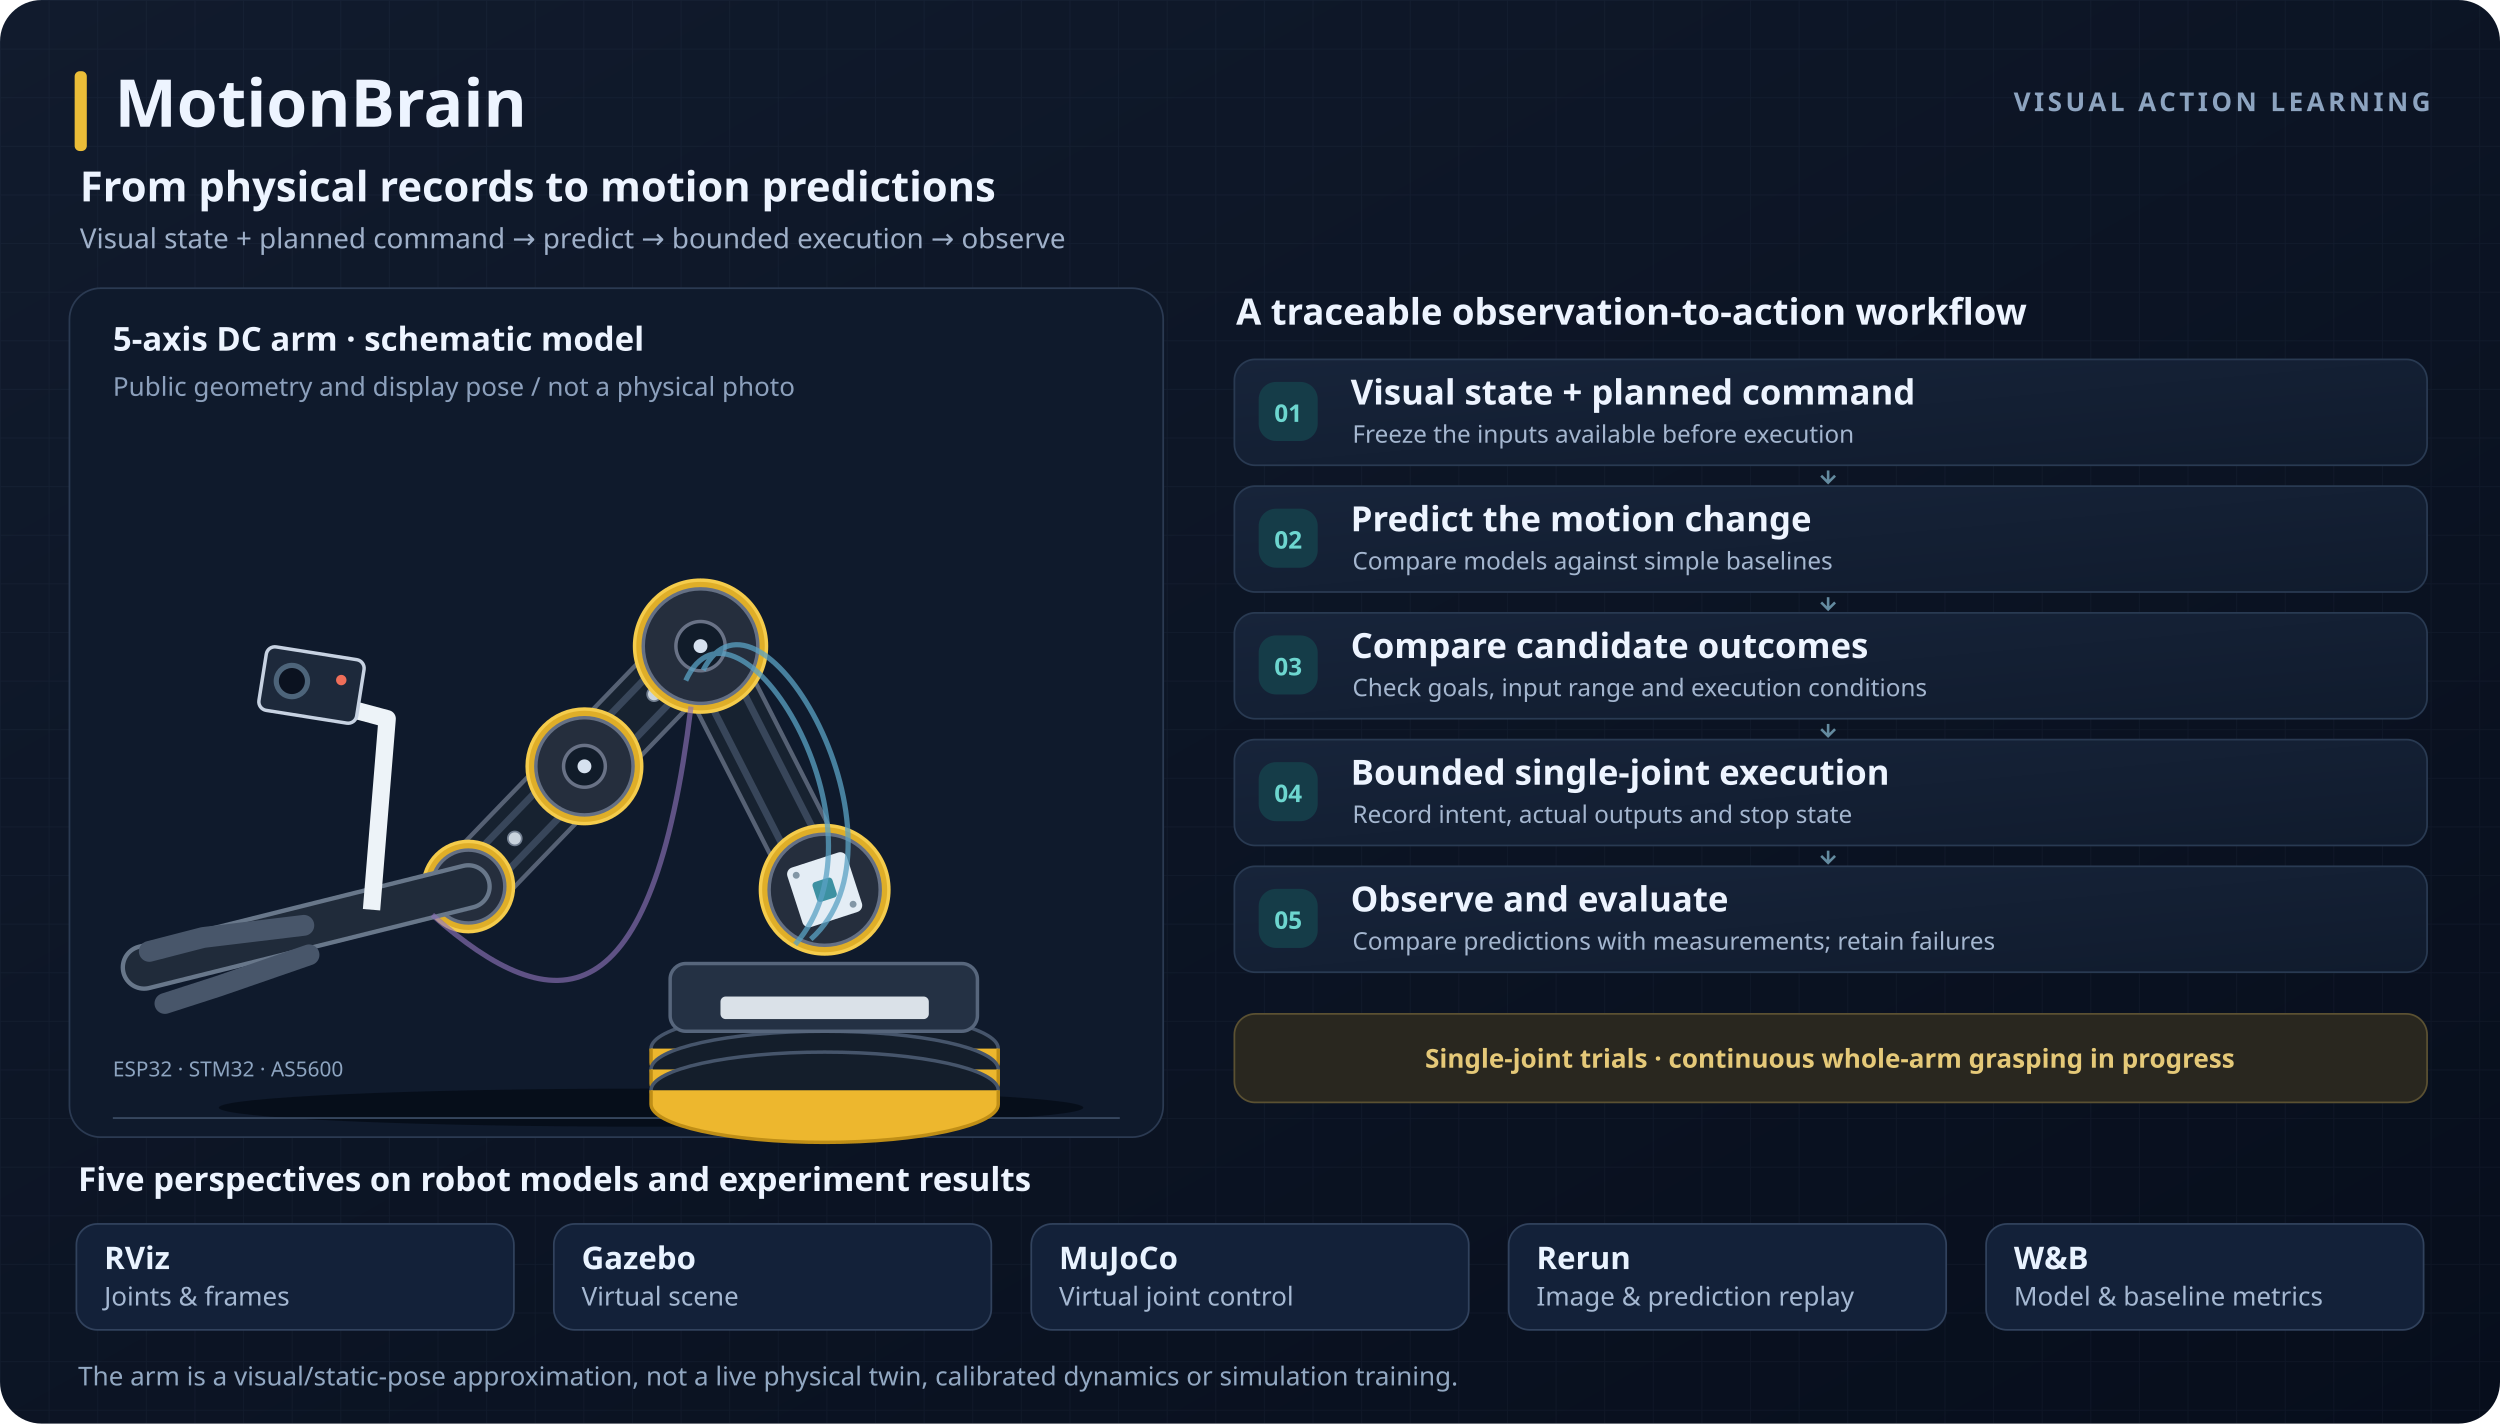
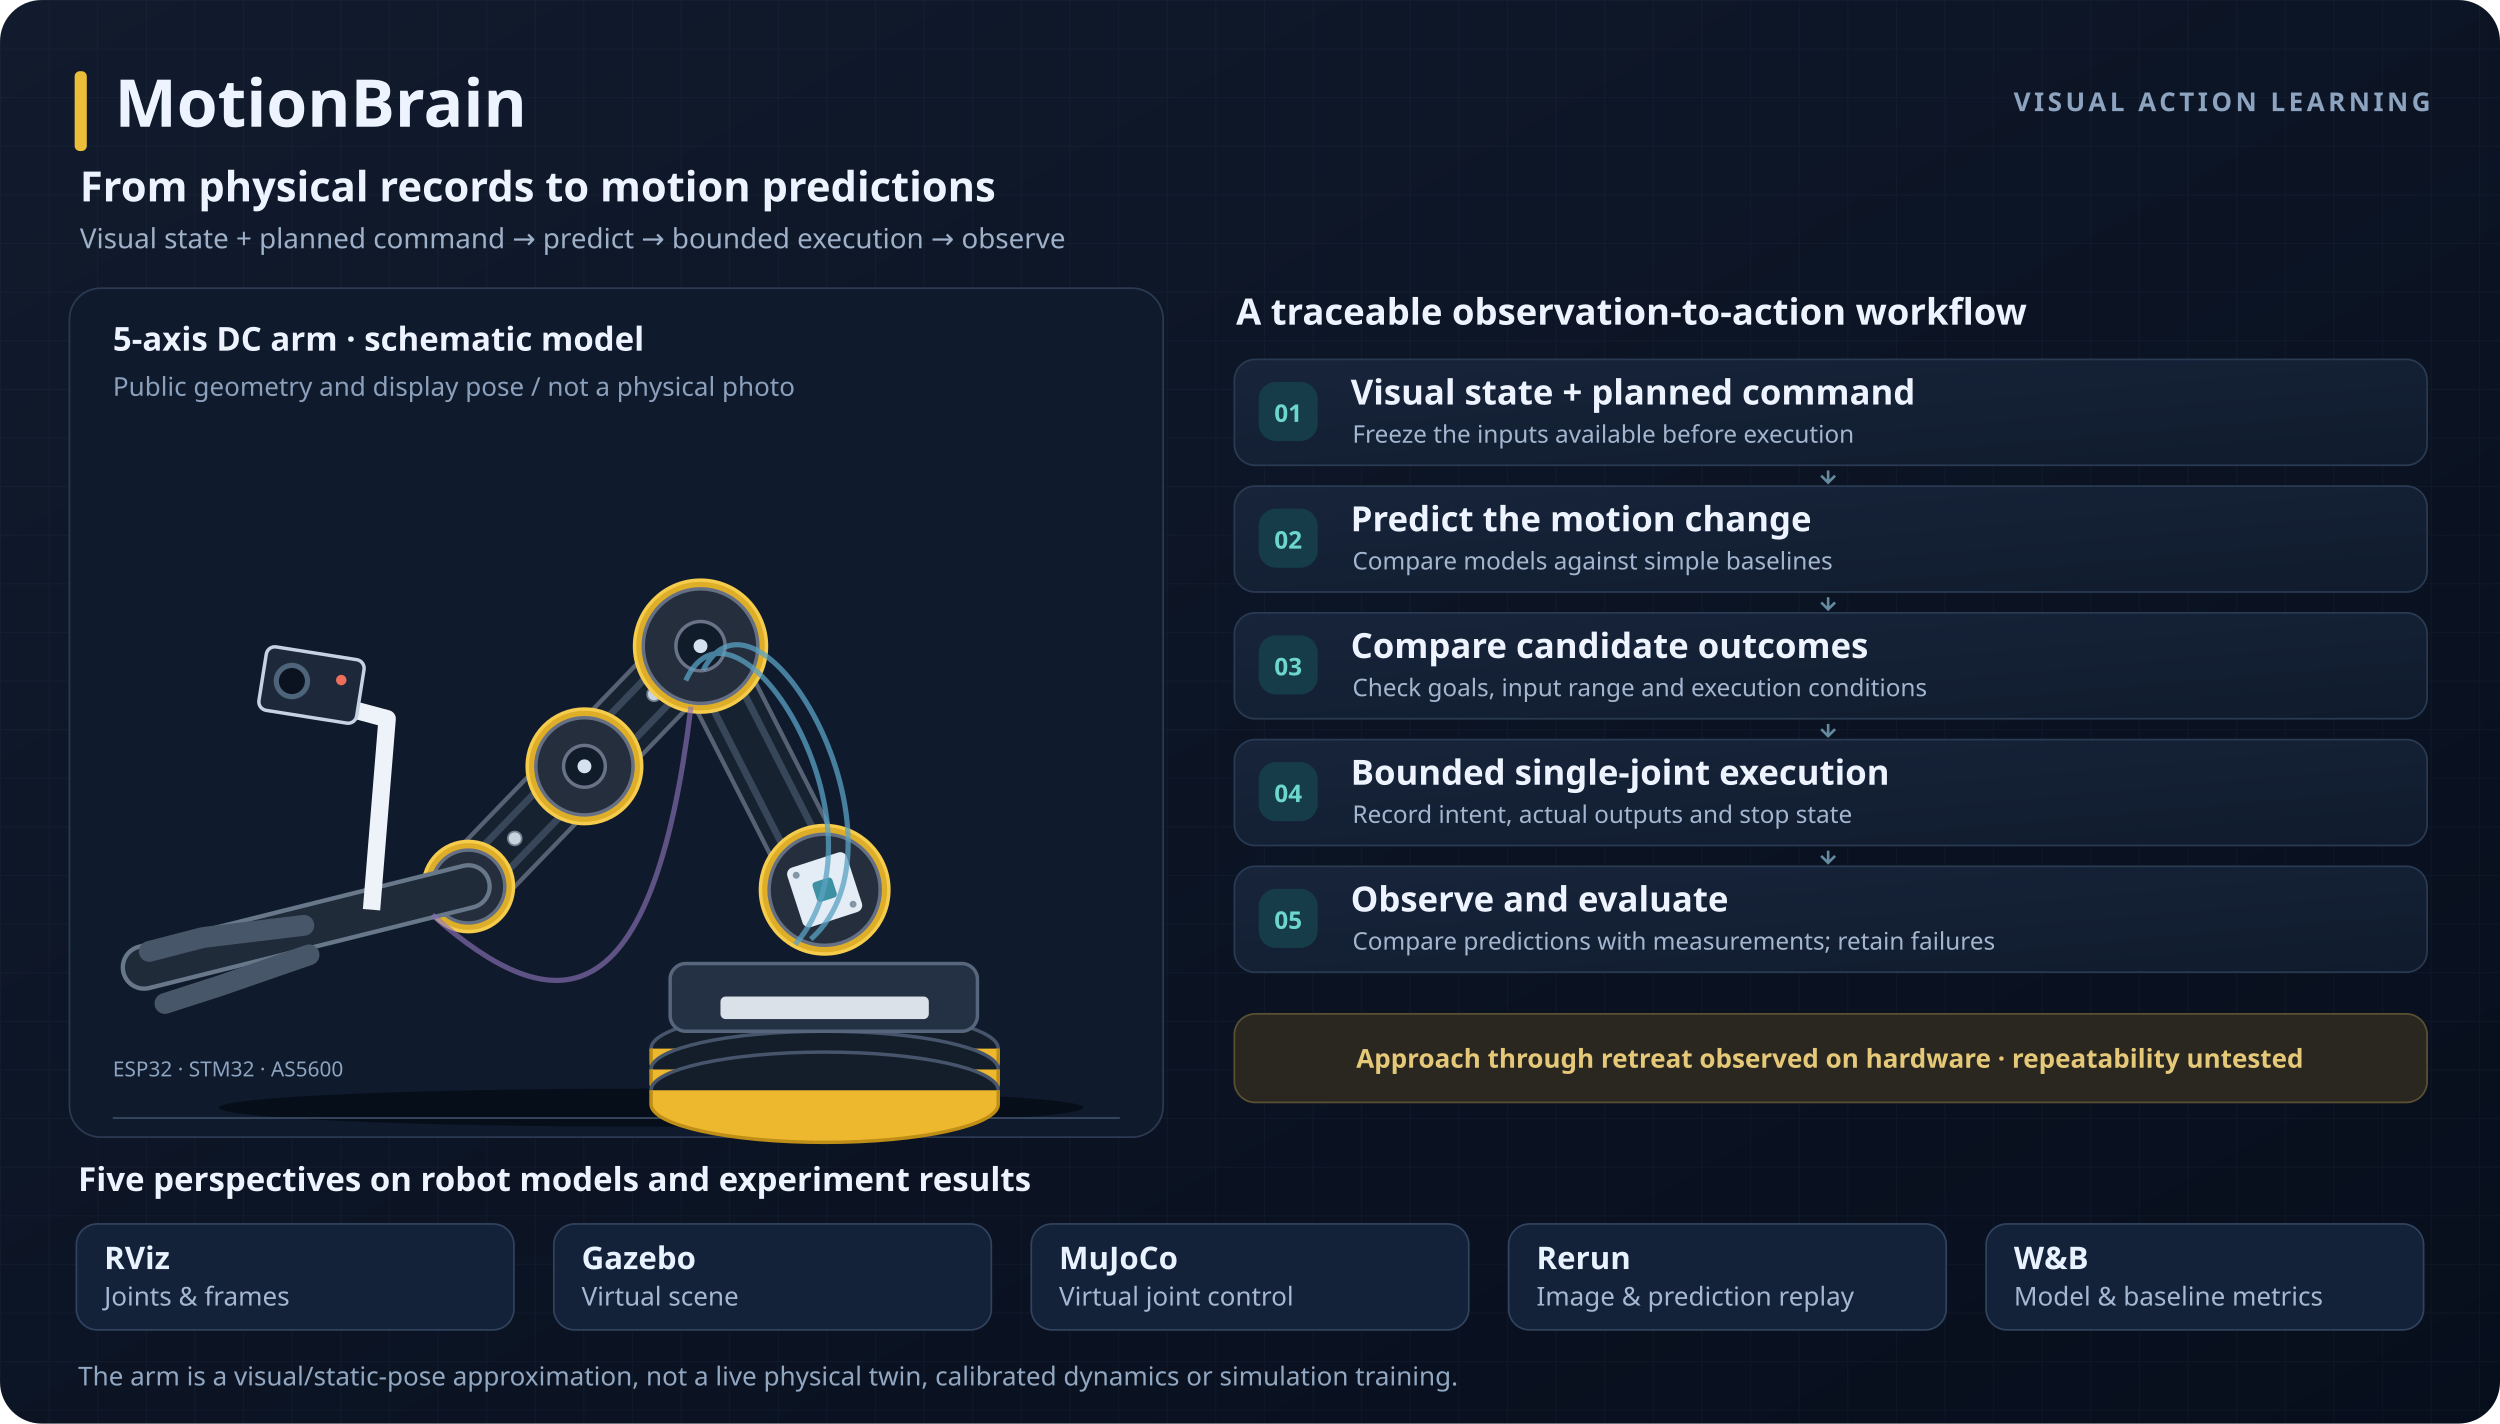
<svg xmlns="http://www.w3.org/2000/svg" viewBox="0 0 1440 820" role="img" aria-labelledby="title desc">
  <defs>
    <linearGradient id="bg" x2="1" y2="1">
      <stop stop-color="#111b2d" />
      <stop offset="1" stop-color="#070e1c" />
    </linearGradient>
    <linearGradient id="card" x2="1" y2="1">
      <stop stop-color="#17243a" />
      <stop offset="1" stop-color="#101b2d" />
    </linearGradient>
    <pattern id="grid" width="28" height="28" patternUnits="userSpaceOnUse">
      <path d="M28 0H0V28" fill="none" stroke="#6d89ac" stroke-opacity=".065" />
    </pattern>
  </defs>
  <g font-family="Apple SD Gothic Neo, Noto Sans KR, system-ui, sans-serif">
    <rect width="1440" height="820" rx="24" fill="url(#bg)" />
    <rect width="1440" height="820" rx="24" fill="url(#grid)" />
    <rect x="43" y="41" width="7" height="46" rx="3" fill="#ebbd38" />
    <text x="66" y="73" font-size="38" font-weight="750" fill="#edf4ff">MotionBrain</text>
    <text x="1400" y="64" font-size="15" font-weight="600" fill="#8da4c0" text-anchor="end" letter-spacing="2">VISUAL ACTION LEARNING</text>
    <text x="46" y="116" font-size="24" font-weight="650" fill="#edf4ff">From physical records to motion predictions</text>
    <text x="46" y="143" font-size="16" font-weight="400" fill="#9fb0c9">Visual state + planned command → predict → bounded execution → observe</text>
    <rect x="40" y="166" width="630" height="489" rx="18" fill="#0f1a2c" stroke="#2b3a52" />
    <text x="65" y="202" font-size="19" font-weight="650" fill="#edf4ff">5-axis DC arm · schematic model</text>
    <text x="65" y="228" font-size="15" font-weight="400" fill="#8ca0bc">Public geometry and display pose / not a physical photo</text>
    <ellipse cx="375" cy="638" rx="249" ry="11" fill="#030913" opacity=".7" />
    <path d="M65 644H645" stroke="#3a4b63" />
    <ellipse cx="475" cy="604" rx="100" ry="22" fill="#141e2b" stroke="#46556b" stroke-width="2" />
    <path d="M375,604 v8 a100,22 0 0 0 200,0 v-8" fill="#edb72e" stroke="#bf8e16" stroke-width="2" />
    <ellipse cx="475" cy="616" rx="100" ry="22" fill="#141e2b" stroke="#46556b" stroke-width="2" />
    <path d="M375,616 v8 a100,22 0 0 0 200,0 v-8" fill="#edb72e" stroke="#bf8e16" stroke-width="2" />
    <ellipse cx="475" cy="628" rx="100" ry="22" fill="#141e2b" stroke="#46556b" stroke-width="2" />
    <path d="M375,628 v8 a100,22 0 0 0 200,0 v-8" fill="#edb72e" stroke="#bf8e16" stroke-width="2" />
    <rect x="386" y="555" width="177" height="39" rx="9" fill="#243144" stroke="#57667c" stroke-width="2" />
    <rect x="415" y="574" width="120" height="13" rx="3" fill="#dae1e8" />
    <line x1="475.00" y1="512.50" x2="403.50" y2="372.17" stroke="#566174" stroke-width="40" stroke-linecap="round" />
    <line x1="475.00" y1="512.50" x2="403.50" y2="372.17" stroke="#172230" stroke-width="35" stroke-linecap="round" />
    <line x1="466.09" y1="517.04" x2="394.59" y2="376.71" stroke="#38465a" stroke-width="4" stroke-linecap="round" />
    <line x1="483.91" y1="507.96" x2="412.41" y2="367.63" stroke="#38465a" stroke-width="4" stroke-linecap="round" />
    <circle cx="460.70" cy="484.43" r="4" fill="#c9d3dd" stroke="#727f91" stroke-width="1" />
    <circle cx="417.80" cy="400.23" r="4" fill="#c9d3dd" stroke="#727f91" stroke-width="1" />
    <line x1="403.50" y1="372.17" x2="269.77" y2="510.64" stroke="#566174" stroke-width="41" stroke-linecap="round" />
    <line x1="403.50" y1="372.17" x2="269.77" y2="510.64" stroke="#172230" stroke-width="36" stroke-linecap="round" />
    <line x1="410.69" y1="379.11" x2="276.97" y2="517.59" stroke="#38465a" stroke-width="4" stroke-linecap="round" />
    <line x1="396.30" y1="365.22" x2="262.58" y2="503.69" stroke="#38465a" stroke-width="4" stroke-linecap="round" />
    <circle cx="376.75" cy="399.86" r="4" fill="#c9d3dd" stroke="#727f91" stroke-width="1" />
    <circle cx="296.52" cy="482.94" r="4" fill="#c9d3dd" stroke="#727f91" stroke-width="1" />
    <circle cx="475.00" cy="512.50" r="37" fill="#dfae28" stroke="#f5cc4b" stroke-width="2" />
    <circle cx="475.00" cy="512.50" r="32" fill="#252e3d" stroke="#657084" stroke-width="2" />
    <circle cx="475.00" cy="512.50" r="13.76" fill="#111c2a" stroke="#697286" stroke-width="2" />
    <circle cx="475.00" cy="512.50" r="4" fill="#d6e1ef" stroke="none" stroke-width="1" />
    <circle cx="403.50" cy="372.17" r="38" fill="#dfae28" stroke="#f5cc4b" stroke-width="2" />
    <circle cx="403.50" cy="372.17" r="33" fill="#252e3d" stroke="#657084" stroke-width="2" />
    <circle cx="403.50" cy="372.17" r="14.19" fill="#111c2a" stroke="#697286" stroke-width="2" />
    <circle cx="403.50" cy="372.17" r="4" fill="#d6e1ef" stroke="none" stroke-width="1" />
    <circle cx="269.77" cy="510.64" r="26" fill="#dfae28" stroke="#f5cc4b" stroke-width="2" />
    <circle cx="269.77" cy="510.64" r="21" fill="#252e3d" stroke="#657084" stroke-width="2" />
    <circle cx="269.77" cy="510.64" r="9.03" fill="#111c2a" stroke="#697286" stroke-width="2" />
    <circle cx="269.77" cy="510.64" r="4" fill="#d6e1ef" stroke="none" stroke-width="1" />
    <circle cx="336.64" cy="441.40" r="33" fill="#dfae28" stroke="#f5cc4b" stroke-width="2" />
    <circle cx="336.64" cy="441.40" r="28" fill="#252e3d" stroke="#657084" stroke-width="2" />
    <circle cx="336.64" cy="441.40" r="12.04" fill="#111c2a" stroke="#697286" stroke-width="2" />
    <circle cx="336.64" cy="441.40" r="4" fill="#d6e1ef" stroke="none" stroke-width="1" />
    <line x1="269.77" y1="510.64" x2="82.99" y2="557.21" stroke="#68778a" stroke-width="27" stroke-linecap="round" />
    <line x1="269.77" y1="510.64" x2="82.99" y2="557.21" stroke="#202b3a" stroke-width="22" stroke-linecap="round" />
    <path d="M175 533 L117 540 L86 548 M178 550 L126 568 L95 578" fill="none" stroke="#48566a" stroke-width="12" stroke-linecap="round" stroke-linejoin="round" />
    <path d="M214 524 L223 414 L182 403" fill="none" stroke="#edf3f8" stroke-width="10" stroke-linejoin="round" />
    <g transform="translate(151 376) rotate(9 28 18)">
      <rect width="57" height="37" rx="5" fill="#1d293b" stroke="#c7d2e2" stroke-width="2" />
      <circle cx="17" cy="18" r="9" fill="#0b1220" stroke="#4d647a" stroke-width="3" />
      <circle cx="45" cy="13" r="3" fill="#ef6e59" />
    </g>
    <g transform="translate(457 494.5) rotate(-18 18 18)">
      <rect width="36" height="36" rx="4" fill="#e4edf5" />
      <rect x="12" y="12" width="12" height="12" rx="2" fill="#3d91a2" />
      <circle cx="5" cy="5" r="2" fill="#8296a5" />
      <circle cx="31" cy="31" r="2" fill="#8296a5" />
    </g>
    <path d="M467 541 C530 485 438 322 405 386 M458 544 C517 477 424 328 395 392" fill="none" stroke="#5aa2c4" stroke-width="3" opacity=".75" />
    <path d="M249 527 C320 590 376 589 398 407" fill="none" stroke="#8b70b5" stroke-width="3" opacity=".65" />
    <text x="65" y="620" font-size="12" font-weight="400" fill="#8da4c0">ESP32 · STM32 · AS5600</text>
    <text x="712" y="187" font-size="21" font-weight="650" fill="#edf4ff">A traceable observation-to-action workflow</text>
    <rect x="711" y="207" width="687" height="61" rx="12" fill="url(#card)" stroke="#293a52" />
    <rect x="725" y="220" width="34" height="34" rx="10" fill="#153c48" />
    <text x="742" y="243" font-size="14" font-weight="700" fill="#6dd6cf" text-anchor="middle">01</text>
    <text x="778" y="233" font-size="20" font-weight="650" fill="#edf4ff">Visual state + planned command</text>
    <text x="779" y="255" font-size="14" font-weight="400" fill="#a4b6cf">Freeze the inputs available before execution</text>
    <path d="M1053 271 v6 m-4-3 4 4 4-4" fill="none" stroke="#648ba0" stroke-width="1.5" />
    <rect x="711" y="280" width="687" height="61" rx="12" fill="url(#card)" stroke="#293a52" />
    <rect x="725" y="293" width="34" height="34" rx="10" fill="#153c48" />
    <text x="742" y="316" font-size="14" font-weight="700" fill="#6dd6cf" text-anchor="middle">02</text>
    <text x="778" y="306" font-size="20" font-weight="650" fill="#edf4ff">Predict the motion change</text>
    <text x="779" y="328" font-size="14" font-weight="400" fill="#a4b6cf">Compare models against simple baselines</text>
    <path d="M1053 344 v6 m-4-3 4 4 4-4" fill="none" stroke="#648ba0" stroke-width="1.5" />
    <rect x="711" y="353" width="687" height="61" rx="12" fill="url(#card)" stroke="#293a52" />
    <rect x="725" y="366" width="34" height="34" rx="10" fill="#153c48" />
    <text x="742" y="389" font-size="14" font-weight="700" fill="#6dd6cf" text-anchor="middle">03</text>
    <text x="778" y="379" font-size="20" font-weight="650" fill="#edf4ff">Compare candidate outcomes</text>
    <text x="779" y="401" font-size="14" font-weight="400" fill="#a4b6cf">Check goals, input range and execution conditions</text>
    <path d="M1053 417 v6 m-4-3 4 4 4-4" fill="none" stroke="#648ba0" stroke-width="1.5" />
    <rect x="711" y="426" width="687" height="61" rx="12" fill="url(#card)" stroke="#293a52" />
    <rect x="725" y="439" width="34" height="34" rx="10" fill="#153c48" />
    <text x="742" y="462" font-size="14" font-weight="700" fill="#6dd6cf" text-anchor="middle">04</text>
    <text x="778" y="452" font-size="20" font-weight="650" fill="#edf4ff">Bounded single-joint execution</text>
    <text x="779" y="474" font-size="14" font-weight="400" fill="#a4b6cf">Record intent, actual outputs and stop state</text>
    <path d="M1053 490 v6 m-4-3 4 4 4-4" fill="none" stroke="#648ba0" stroke-width="1.5" />
    <rect x="711" y="499" width="687" height="61" rx="12" fill="url(#card)" stroke="#293a52" />
    <rect x="725" y="512" width="34" height="34" rx="10" fill="#153c48" />
    <text x="742" y="535" font-size="14" font-weight="700" fill="#6dd6cf" text-anchor="middle">05</text>
    <text x="778" y="525" font-size="20" font-weight="650" fill="#edf4ff">Observe and evaluate</text>
    <text x="779" y="547" font-size="14" font-weight="400" fill="#a4b6cf">Compare predictions with measurements; retain failures</text>
    <rect x="711" y="584" width="687" height="51" rx="12" fill="#29271f" stroke="#5b5132" />
-     <text x="1054" y="615" font-size="15" font-weight="600" fill="#e5c978" text-anchor="middle">Single-joint trials · continuous whole-arm grasping in progress</text>
+     <text x="1054" y="615" font-size="15" font-weight="600" fill="#e5c978" text-anchor="middle">Approach through retreat observed on hardware · repeatability untested</text>
    <text x="45" y="686" font-size="19" font-weight="650" fill="#edf4ff">Five perspectives on robot models and experiment results</text>
    <rect x="44" y="705" width="252" height="61" rx="12" fill="#132139" stroke="#31425d" />
    <text x="60" y="731" font-size="18" font-weight="700" fill="#e9f3ff">RViz</text>
    <text x="60" y="752" font-size="15" font-weight="400" fill="#a5b8d2">Joints &amp; frames</text>
    <rect x="319" y="705" width="252" height="61" rx="12" fill="#132139" stroke="#31425d" />
    <text x="335" y="731" font-size="18" font-weight="700" fill="#e9f3ff">Gazebo</text>
    <text x="335" y="752" font-size="15" font-weight="400" fill="#a5b8d2">Virtual scene</text>
    <rect x="594" y="705" width="252" height="61" rx="12" fill="#132139" stroke="#31425d" />
    <text x="610" y="731" font-size="18" font-weight="700" fill="#e9f3ff">MuJoCo</text>
    <text x="610" y="752" font-size="15" font-weight="400" fill="#a5b8d2">Virtual joint control</text>
    <rect x="869" y="705" width="252" height="61" rx="12" fill="#132139" stroke="#31425d" />
    <text x="885" y="731" font-size="18" font-weight="700" fill="#e9f3ff">Rerun</text>
    <text x="885" y="752" font-size="15" font-weight="400" fill="#a5b8d2">Image &amp; prediction replay</text>
    <rect x="1144" y="705" width="252" height="61" rx="12" fill="#132139" stroke="#31425d" />
    <text x="1160" y="731" font-size="18" font-weight="700" fill="#e9f3ff">W&amp;B</text>
    <text x="1160" y="752" font-size="15" font-weight="400" fill="#a5b8d2">Model &amp; baseline metrics</text>
    <text x="45" y="798" font-size="15" font-weight="400" fill="#92a8c2">The arm is a visual/static-pose approximation, not a live physical twin, calibrated dynamics or simulation training.</text>
  </g>
</svg>
